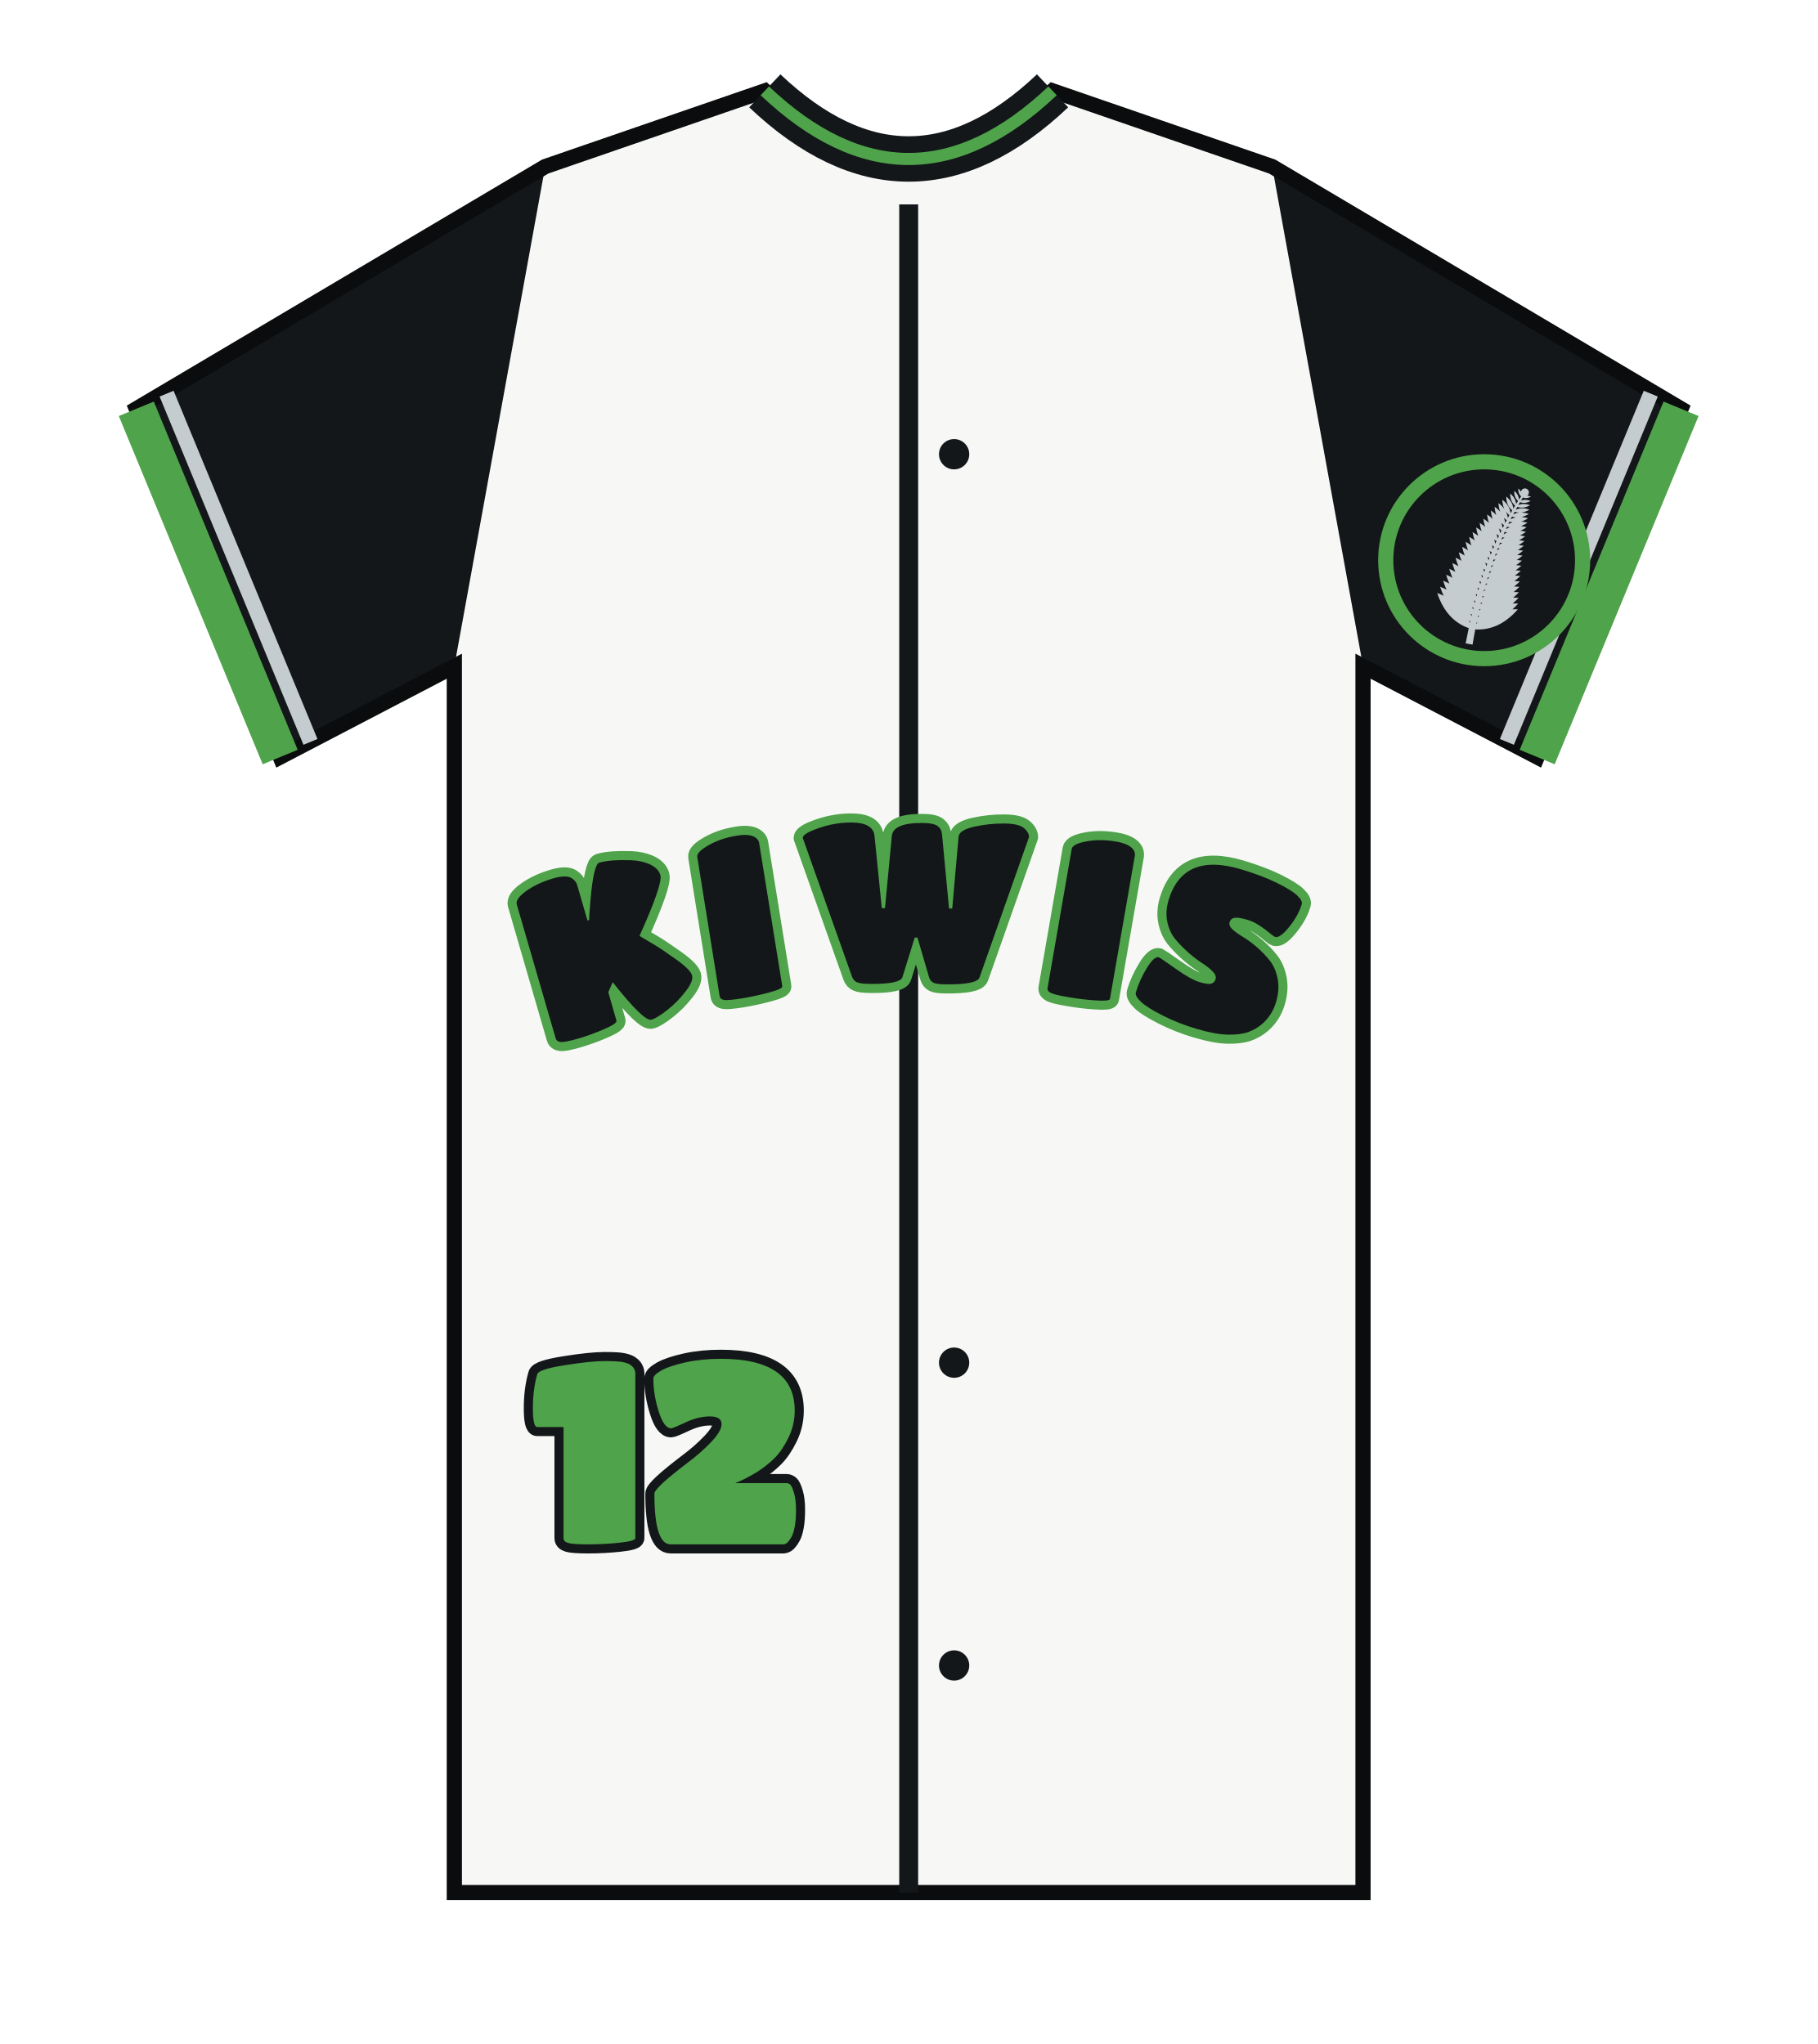
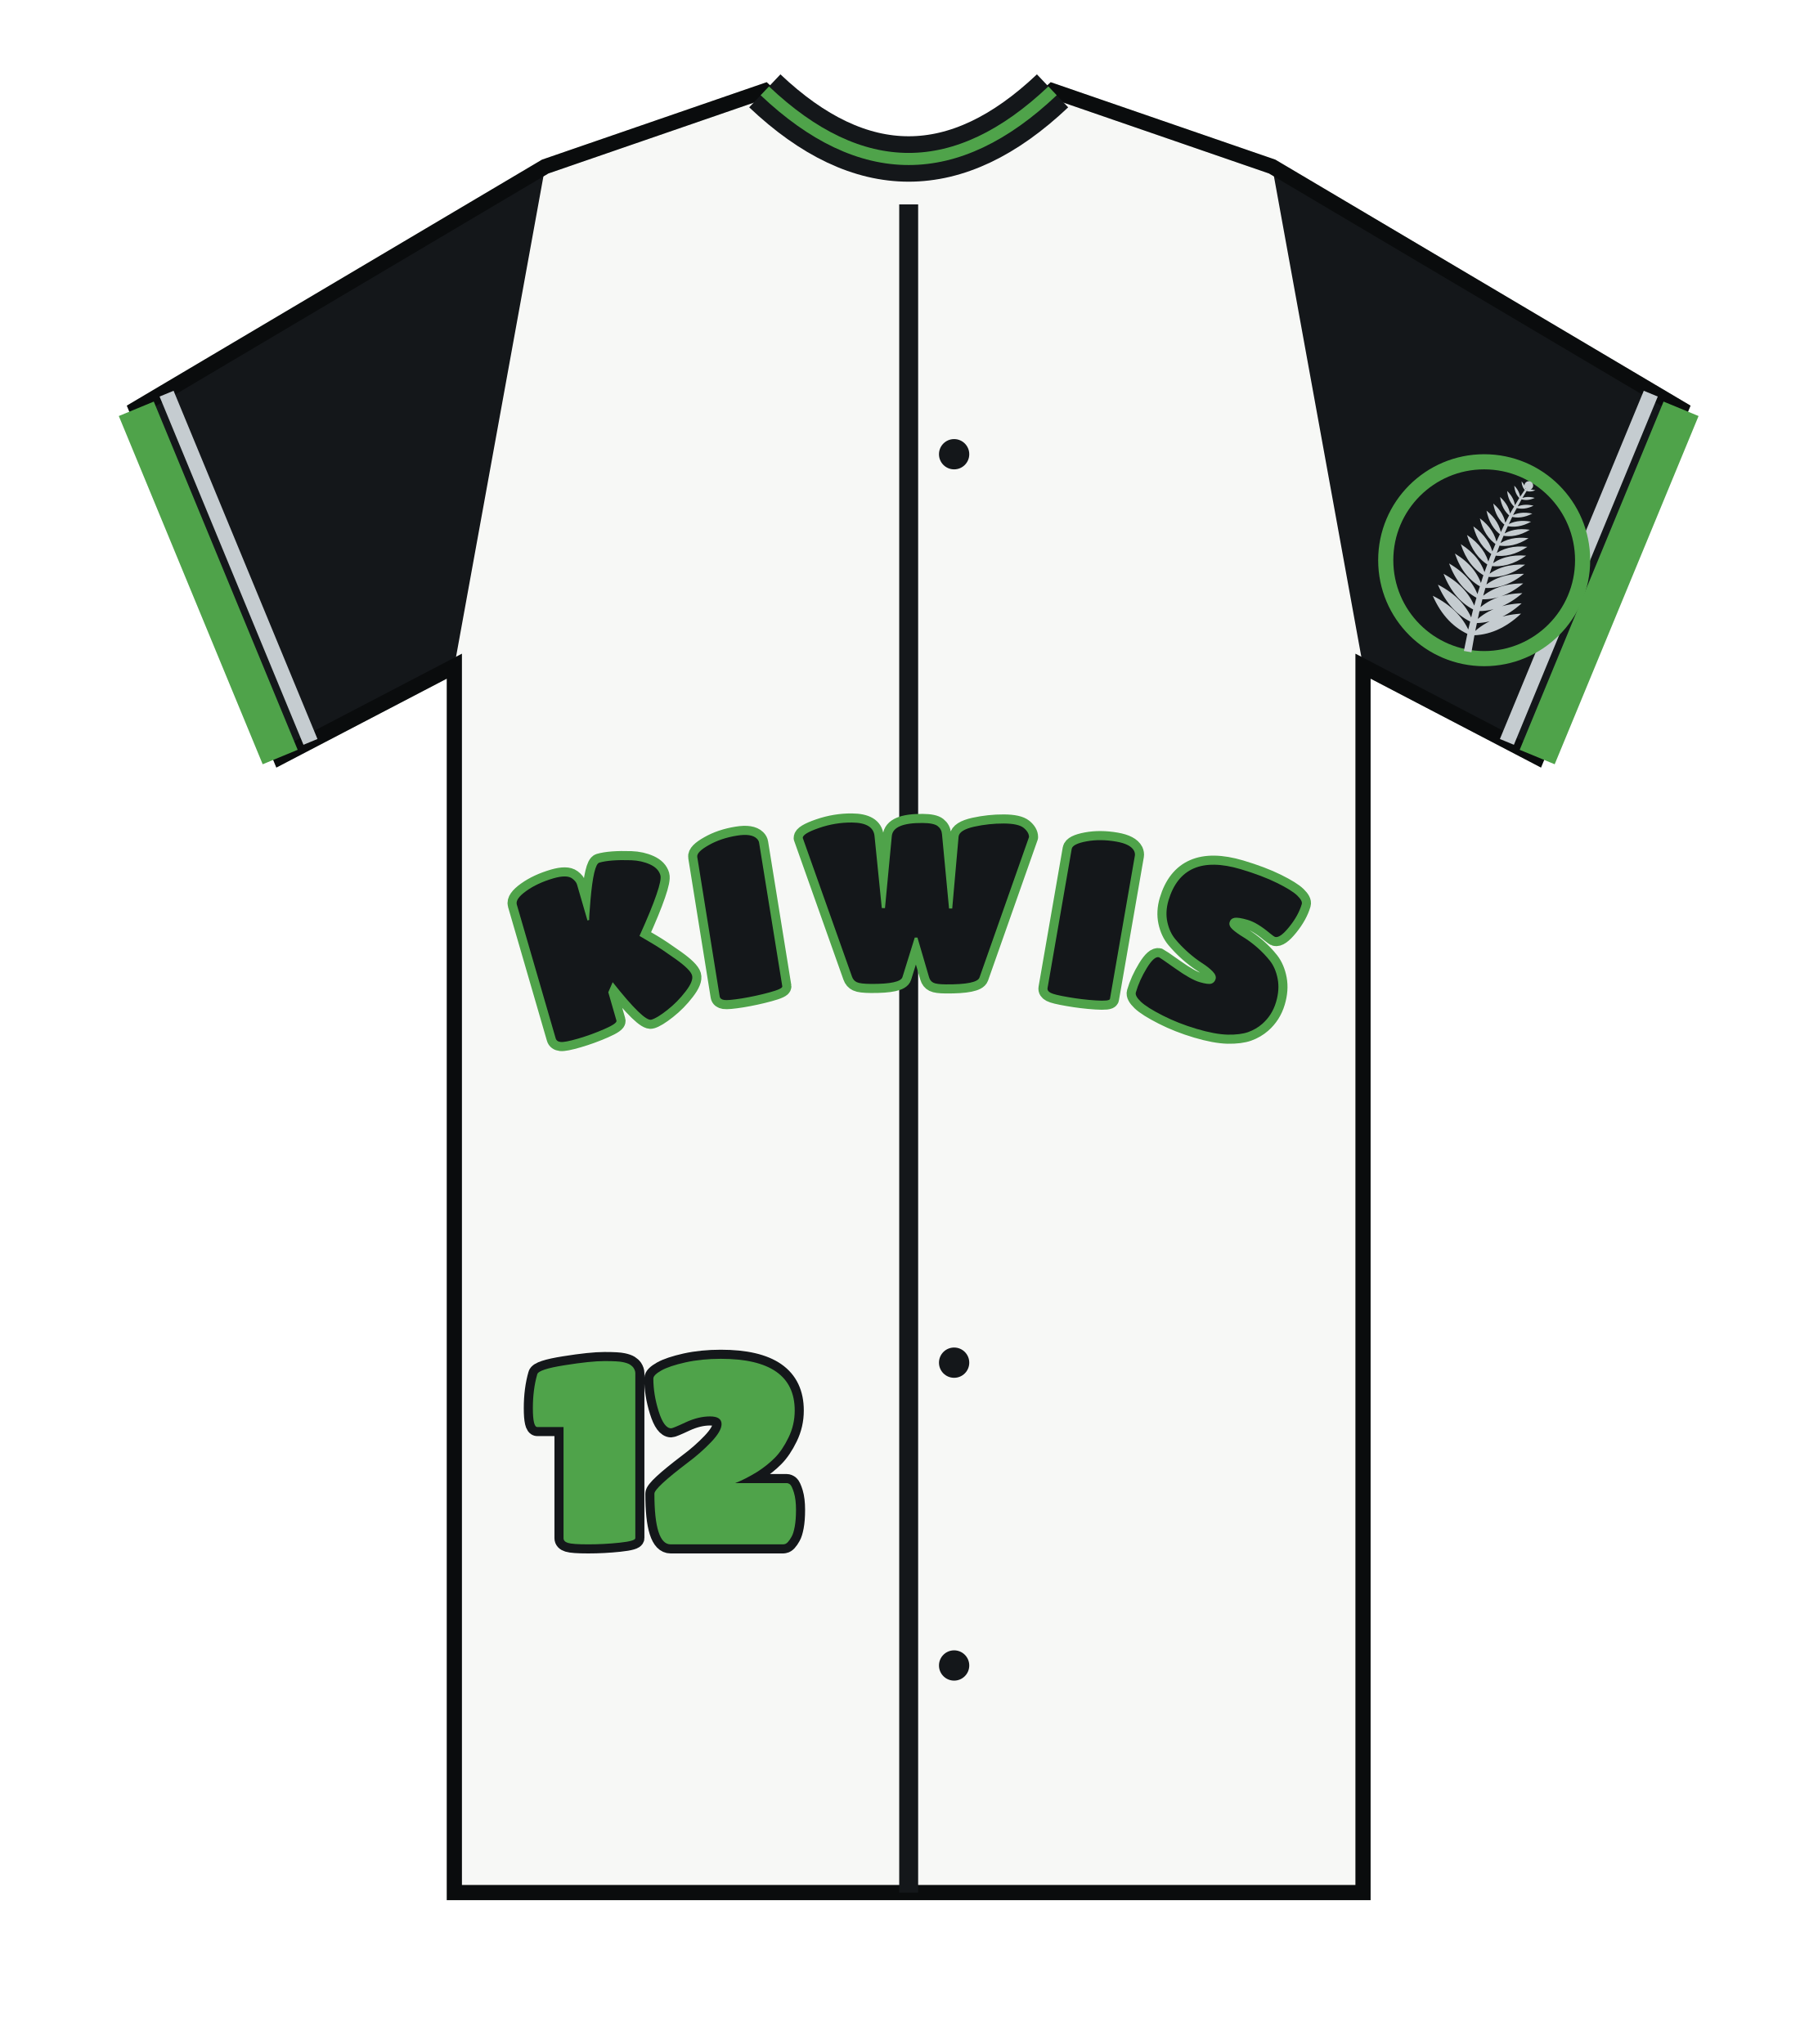
<svg xmlns="http://www.w3.org/2000/svg" viewBox="0 0 240 270" width="240" height="270" role="img" aria-label="Auckland jersey home">
  <defs>
    <path id="jersey" d="M72 22 L101 12 Q120 30 139 12 L168 22 L222 54 L203 100 L180 88 L180 250 L60 250 L60 88 L37 100 L18 54 Z" />
    <path id="fern" d="M2.2 0 L2.2 -11.7 L2.6 -23.1 L3.3 -34 L4.4 -44.6 L5.9 -54.8 L7.7 -64.5 L9.9 -73.9 L12.4 -82.9 L15.3 -91.5 L18.5 -99.8 L17.5 -100.2 L13.9 -92.1 L10.6 -83.5 L7.8 -74.5 L5.3 -65.1 L3.1 -55.2 L1.3 -45 L-0.1 -34.4 L-1.2 -23.3 L-1.9 -11.9 L-2.2 0 Z M0.1 -9.5 Q16.5 -10.4 26.4 -26.8 Q7.4 -24.1 0.1 -9.5 Z M0.1 -9.5 Q-6.5 -24.5 -25.3 -28.1 Q-16.2 -11.2 0.1 -9.5 Z M0.3 -13.9 Q16.1 -14.7 26 -30.4 Q7.5 -28 0.3 -13.9 Z M0.3 -13.9 Q-6 -28.5 -24.2 -32.3 Q-15.5 -15.8 0.3 -13.9 Z M0.4 -18.3 Q15.8 -18.8 25.6 -34 Q7.7 -31.9 0.4 -18.3 Z M0.4 -18.3 Q-5.4 -32.5 -23 -36.4 Q-14.8 -20.3 0.4 -18.3 Z M0.7 -22.6 Q15.6 -22.9 25.2 -37.5 Q7.9 -35.7 0.7 -22.6 Z M0.7 -22.6 Q-4.8 -36.5 -21.8 -40.4 Q-14.1 -24.8 0.7 -22.6 Z M1 -26.9 Q15.4 -27 24.9 -40.9 Q8.1 -39.4 1 -26.9 Z M1 -26.9 Q-4.1 -40.3 -20.5 -44.4 Q-13.2 -29.2 1 -26.9 Z M1.3 -31.1 Q15.2 -31 24.6 -44.3 Q8.3 -43.1 1.3 -31.1 Z M1.3 -31.1 Q-3.4 -44.1 -19.2 -48.3 Q-12.4 -33.5 1.3 -31.1 Z M1.7 -35.2 Q15.1 -35 24.3 -47.7 Q8.6 -46.7 1.7 -35.2 Z M1.7 -35.2 Q-2.7 -47.9 -17.8 -52 Q-11.4 -37.7 1.7 -35.2 Z M2.2 -39.3 Q15 -38.9 24 -51 Q9 -50.3 2.2 -39.3 Z M2.2 -39.3 Q-1.9 -51.5 -16.4 -55.7 Q-10.4 -41.9 2.2 -39.3 Z M2.7 -43.3 Q15 -42.7 23.8 -54.2 Q9.4 -53.7 2.7 -43.3 Z M2.7 -43.3 Q-1.1 -55.1 -14.9 -59.4 Q-9.4 -46 2.7 -43.3 Z M3.2 -47.3 Q15 -46.6 23.6 -57.4 Q9.8 -57.2 3.2 -47.3 Z M3.2 -47.3 Q-0.2 -58.6 -13.3 -62.9 Q-8.3 -50 3.2 -47.3 Z M3.9 -51.2 Q15.1 -50.3 23.5 -60.6 Q10.2 -60.5 3.9 -51.2 Z M3.9 -51.2 Q0.8 -62.1 -11.7 -66.4 Q-7.1 -54 3.9 -51.2 Z M4.5 -55.1 Q15.2 -54.1 23.3 -63.7 Q10.7 -63.8 4.5 -55.1 Z M4.5 -55.1 Q1.7 -65.5 -10.1 -69.7 Q-5.9 -57.9 4.5 -55.1 Z M5.2 -58.9 Q15.4 -57.8 23.2 -66.8 Q11.3 -67.1 5.2 -58.9 Z M5.2 -58.9 Q2.8 -68.8 -8.4 -73 Q-4.6 -61.7 5.2 -58.9 Z M6 -62.6 Q15.6 -61.4 23.1 -69.8 Q11.8 -70.3 6 -62.6 Z M6 -62.6 Q3.8 -72 -6.7 -76.2 Q-3.2 -65.4 6 -62.6 Z M6.8 -66.3 Q15.8 -65 23 -72.8 Q12.4 -73.4 6.8 -66.3 Z M6.8 -66.3 Q4.9 -75.2 -4.9 -79.2 Q-1.8 -69.1 6.8 -66.3 Z M7.7 -69.9 Q16.1 -68.5 23 -75.7 Q13.1 -76.5 7.7 -69.9 Z M7.7 -69.9 Q6.1 -78.2 -3 -82.2 Q-0.3 -72.7 7.7 -69.9 Z M8.6 -73.5 Q16.4 -72.1 22.9 -78.6 Q13.7 -79.5 8.6 -73.5 Z M8.6 -73.5 Q7.2 -81.2 -1.1 -85.1 Q1.2 -76.2 8.6 -73.5 Z M9.6 -77 Q16.7 -75.5 22.9 -81.5 Q14.4 -82.4 9.6 -77 Z M9.6 -77 Q8.5 -84.2 0.8 -87.8 Q2.8 -79.6 9.6 -77 Z M10.6 -80.4 Q17.1 -79 22.8 -84.3 Q15.1 -85.3 10.6 -80.4 Z M10.6 -80.4 Q9.7 -87 2.8 -90.5 Q4.5 -82.9 10.6 -80.4 Z M11.7 -83.8 Q17.5 -82.4 22.8 -87.1 Q15.8 -88.2 11.7 -83.8 Z M11.7 -83.8 Q11 -89.8 4.8 -93 Q6.2 -86.2 11.7 -83.8 Z M12.9 -87.1 Q18 -85.8 22.7 -89.8 Q16.6 -90.9 12.9 -87.1 Z M12.9 -87.1 Q12.3 -92.4 6.9 -95.4 Q8 -89.3 12.9 -87.1 Z M14 -90.4 Q18.5 -89.2 22.6 -92.6 Q17.3 -93.6 14 -90.4 Z M14 -90.4 Q13.7 -95 9 -97.7 Q9.9 -92.4 14 -90.4 Z M15.3 -93.6 Q19 -92.5 22.5 -95.3 Q18.1 -96.2 15.3 -93.6 Z M15.3 -93.6 Q15.1 -97.5 11.2 -99.8 Q11.9 -95.3 15.3 -93.6 Z M16.6 -96.8 Q19.4 -95.8 22.2 -98 Q18.8 -98.8 16.6 -96.8 Z M16.6 -96.8 Q16.5 -99.8 13.5 -101.7 Q13.9 -98.2 16.6 -96.8 Z M18 -100 m-2.5 0 a2.5 2.5 0 1 0 5 0 a2.5 2.5 0 1 0 -5 0 Z" />
+     <path id="fern-logo" d="M2.2 0 L2.2 -11.7 L2.6 -23.1 L3.3 -34 L4.4 -44.6 L5.9 -54.8 L7.7 -64.5 L9.9 -73.9 L12.4 -82.9 L15.3 -91.5 L18.5 -99.8 L17.5 -100.2 L13.9 -92.1 L10.6 -83.5 L7.8 -74.5 L5.3 -65.1 L3.1 -55.2 L1.3 -45 L-0.1 -34.4 L-1.2 -23.3 L-1.9 -11.9 L-2.2 0 Z M0.1 -9.5 Q15.4 -12 26.4 -26.8 Q8.5 -22.5 0.1 -9.5 Z M0.1 -9.5 Q-7.6 -22.9 -25.3 -28.1 Q-15.1 -12.8 0.1 -9.5 Z M0.4 -16.7 Q15 -18.9 25.7 -32.7 Q8.6 -29 0.4 -16.7 Z M0.4 -16.7 Q-6.7 -29.7 -23.5 -34.9 Q-14 -20.2 0.4 -16.7 Z M0.8 -23.8 Q14.6 -25.6 25.1 -38.5 Q8.8 -35.3 0.8 -23.8 Z M0.8 -23.8 Q-5.7 -36.3 -21.4 -41.6 Q-12.8 -27.4 0.8 -23.8 Z M1.3 -30.8 Q14.4 -32.1 24.6 -44.1 Q9.1 -41.4 1.3 -30.8 Z M1.3 -30.8 Q-4.5 -42.6 -19.3 -48 Q-11.4 -34.4 1.3 -30.8 Z M2 -37.6 Q14.4 -38.5 24.1 -49.6 Q9.6 -47.4 2 -37.6 Z M2 -37.6 Q-3.2 -48.8 -17 -54.2 Q-9.9 -41.2 2 -37.6 Z M2.8 -44.2 Q14.4 -44.8 23.8 -54.9 Q10.1 -53.2 2.8 -44.2 Z M2.8 -44.2 Q-1.8 -54.8 -14.6 -60.1 Q-8.2 -47.9 2.8 -44.2 Z M3.8 -50.7 Q14.5 -51 23.5 -60.1 Q10.7 -58.9 3.8 -50.7 Z M3.8 -50.7 Q-0.3 -60.7 -12 -65.9 Q-6.4 -54.4 3.8 -50.7 Z M4.9 -57 Q14.8 -57 23.3 -65.2 Q11.5 -64.4 4.9 -57 Z M4.9 -57 Q1.4 -66.3 -9.3 -71.4 Q-4.4 -60.6 4.9 -57 Z M6.1 -63.1 Q15.2 -62.9 23.1 -70.2 Q12.3 -69.7 6.1 -63.1 Z M6.1 -63.1 Q3.2 -71.7 -6.4 -76.6 Q-2.2 -66.7 6.1 -63.1 Z M7.5 -69.1 Q15.6 -68.7 23 -75.1 Q13.3 -74.9 7.5 -69.1 Z M7.5 -69.1 Q5.1 -76.9 -3.4 -81.6 Q0.1 -72.6 7.5 -69.1 Z M9 -75 Q16.2 -74.4 22.9 -79.8 Q14.3 -79.9 9 -75 Z M9 -75 Q7.1 -81.9 -0.3 -86.3 Q2.6 -78.2 9 -75 Z M10.7 -80.7 Q16.9 -80 22.8 -84.5 Q15.4 -84.8 10.7 -80.7 Z M10.7 -80.7 Q9.2 -86.7 2.9 -90.7 Q5.2 -83.6 10.7 -80.7 Z M12.5 -86.2 Q17.7 -85.4 22.7 -89.1 Q16.6 -89.5 12.5 -86.2 Z M12.5 -86.2 Q11.4 -91.3 6.3 -94.8 Q8 -88.8 12.5 -86.2 Z M14.5 -91.6 Q18.5 -90.8 22.6 -93.6 Q17.7 -94.1 14.5 -91.6 Z M14.5 -91.6 Q13.8 -95.6 9.8 -98.5 Q11 -93.7 14.5 -91.6 Z M16.6 -96.8 Q19.4 -96.2 22.2 -98 Q18.9 -98.4 16.6 -96.8 Z M16.6 -96.8 Q16.2 -99.6 13.5 -101.7 Q14.2 -98.4 16.6 -96.8 Z M18 -100 m-2.5 0 a2.5 2.5 0 1 0 5 0 a2.5 2.5 0 1 0 -5 0 Z" />
  </defs>
  <use href="#jersey" fill="#F7F8F6" stroke="#C9CFC6" stroke-width="2" />
  <path d="M72 22 L18 54 L37 100 L60 88 Z" fill="#14171A" />
  <path d="M168 22 L222 54 L203 100 L180 88 Z" fill="#14171A" />
  <use href="#jersey" fill="none" stroke="#0A0C0D" stroke-width="2" />
  <path d="M101 12 Q120 30 139 12" fill="none" stroke="#14171A" stroke-width="6" />
  <path d="M101 12 Q120 30 139 12" fill="none" stroke="#4FA34A" stroke-width="1.6" />
  <path d="M120 27 V250" stroke="#14171A" stroke-width="2.5" />
  <g fill="#14171A">
    <circle cx="126" cy="60" r="2" />
    <circle cx="126" cy="180" r="2" />
    <circle cx="126" cy="220" r="2" />
  </g>
  <path d="M37 100 L18 54" stroke="#4FA34A" stroke-width="5" />
  <path d="M203 100 L222 54" stroke="#4FA34A" stroke-width="5" />
  <path d="M41 98 L22 52" stroke="#C5CCD0" stroke-width="2" />
  <path d="M199 98 L218 52" stroke="#C5CCD0" stroke-width="2" />
  <path d="M73.38 137.15 68.25 119.49Q68.03 118.74 69.5 117.69Q70.96 116.64 73.09 116.02Q74.85 115.51 75.57 116.05Q76.08 116.43 76.2 116.84L77.58 121.59L77.81 121.52Q77.77 121.38 77.98 118.88Q78.39 114.17 79.14 113.95Q80.55 113.54 83.36 113.63Q84.72 113.68 85.83 114.18Q86.95 114.69 87.21 115.61Q87.38 116.19 86.69 118.18Q86.01 120.18 84.45 123.63Q85.16 124.04 86.26 124.7Q87.35 125.35 89.26 126.71Q91.17 128.08 91.39 128.83Q91.61 129.58 90.54 130.96Q89.48 132.35 88.13 133.41Q86.78 134.48 86.03 134.69Q85.54 134.84 84.26 133.6Q82.98 132.36 80.91 129.74L80.33 131.07L81.41 134.82Q81.52 135.19 79.82 135.93Q78.11 136.68 76.36 137.19Q74.6 137.7 74.05 137.64Q73.5 137.58 73.38 137.15Z M95.04 131.62 92.08 113.2Q91.97 112.55 93.59 111.64Q95.2 110.72 97.33 110.38Q99.23 110.07 99.95 110.78Q100.21 111.04 100.25 111.34L103.31 130.29Q103.36 130.62 101.58 131.1Q99.81 131.58 97.99 131.88Q96.16 132.17 95.63 132.09Q95.11 132.01 95.04 131.62Z M115.04 129.97Q113.6 129.96 113.15 129.74Q112.7 129.53 112.52 129.02L106.01 110.68Q106.01 110.11 108.16 109.37Q110.31 108.63 112.5 108.65Q115.32 108.67 115.49 110.44L116.45 119.95L116.87 119.96L117.77 110.45Q117.93 108.68 121.83 108.71Q123.33 108.72 123.84 109.13Q124.35 109.53 124.4 110.2L125.33 120.01L125.75 120.01L126.59 110.51Q126.69 109.64 128.65 109.2Q130.62 108.77 132.56 108.78Q134.49 108.79 135.19 109.36Q135.89 109.94 135.89 110.57L129.35 129.13Q129.01 130.06 124.9 130.03Q123.67 130.02 123.26 129.81Q122.84 129.6 122.69 129.08L121.16 123.85L120.8 123.85L119.18 129.06Q118.91 129.99 115.04 129.97Z M138.34 130.51 141.53 112.13Q141.65 111.48 143.47 111.14Q145.29 110.8 147.42 111.17Q149.31 111.5 149.77 112.4Q149.92 112.74 149.87 113.03L146.58 131.95Q146.53 132.27 144.69 132.15Q142.86 132.03 141.04 131.71Q139.22 131.4 138.75 131.15Q138.27 130.9 138.34 130.51Z M150 131.09Q150.47 129.47 151.45 127.87Q152.43 126.27 153.06 126.45Q153.17 126.49 155.22 127.94Q157.26 129.39 158.41 129.73Q159.56 130.07 159.98 129.93Q160.39 129.79 160.53 129.33Q160.67 128.86 160.14 128.32Q159.61 127.77 158.75 127.22Q157.88 126.66 156.92 125.82Q155.97 124.97 155.21 124.06Q154.45 123.14 154.16 121.79Q153.87 120.44 154.31 118.94Q156.21 112.56 163.83 114.81Q166.68 115.66 168.64 116.63Q170.6 117.6 171.32 118.3Q172.04 119 171.91 119.43Q171.47 120.93 170.25 122.44Q169.03 123.96 168.37 123.76Q168.26 123.73 167.7 123.28Q166.05 121.89 164.8 121.52Q163.55 121.15 163.03 121.24Q162.52 121.34 162.38 121.82Q162.24 122.29 162.78 122.78Q163.33 123.27 164.19 123.79Q165.05 124.31 166.01 125.14Q166.97 125.98 167.72 126.93Q168.46 127.89 168.73 129.31Q169 130.74 168.51 132.38Q168 134.1 166.69 135.25Q165.89 135.95 164.84 136.33Q163.79 136.7 162.13 136.67Q160.46 136.63 158.03 135.91Q155.6 135.19 153.54 134.14Q151.47 133.09 150.66 132.32Q149.86 131.55 150 131.09Z" fill="#14171A" stroke="#4FA34A" stroke-width="2.4" stroke-linejoin="round" paint-order="stroke" />
  <path d="M74.42 203.18V188.5H70.95Q70.37 188.5 70.37 186.01Q70.37 183.53 70.95 181.53Q71.12 180.88 74.55 180.34Q77.99 179.79 79.82 179.79Q81.66 179.79 82.27 179.93Q82.88 180.06 83.19 180.25Q83.49 180.44 83.66 180.68Q83.9 181.05 83.9 181.39V203.18Q83.9 203.56 81.83 203.78Q79.75 204 77.68 204Q75.61 204 75.01 203.81Q74.42 203.63 74.42 203.18Z M88.63 188.67Q87.68 188.67 86.98 186.42Q86.28 184.18 86.28 182.1Q86.28 181.63 87.34 181.03Q88.39 180.44 90.53 179.96Q92.67 179.49 95.19 179.49Q104.95 179.49 104.95 186.32Q104.95 188.22 104.13 189.89Q103.32 191.56 102.33 192.56Q101.34 193.56 100.02 194.41Q98.49 195.36 97.09 195.91H103.89Q104.1 195.91 104.34 196.09Q104.57 196.28 104.85 197.18Q105.12 198.08 105.12 199.43Q105.12 200.77 104.95 201.67Q104.78 202.57 104.54 202.98Q104.03 203.9 103.62 203.97L103.45 204H88.56Q86.42 204 86.42 197.3Q86.42 196.55 90.84 193.19Q92.5 191.96 93.9 190.5Q95.29 189.04 95.29 188.12Q95.29 187.1 93.76 187.1Q92.23 187.1 90.55 187.88Q88.87 188.67 88.63 188.67Z" fill="#4FA34A" stroke="#14171A" stroke-width="2.4" stroke-linejoin="round" paint-order="stroke" />
  <g transform="translate(196 74)">
    <circle r="13" fill="#14171A" stroke="#4FA34A" stroke-width="2" />
-     <g transform="translate(0 0.5) rotate(10) scale(0.21) translate(-0.6 51.2)">
-       <use href="#fern" fill="#C5CCD0" />
+     <g transform="translate(0 0.5) rotate(10) scale(0.23) translate(-0.6 51.2)">
+       <use href="#fern-logo" fill="#C5CCD0" />
    </g>
  </g>
</svg>
